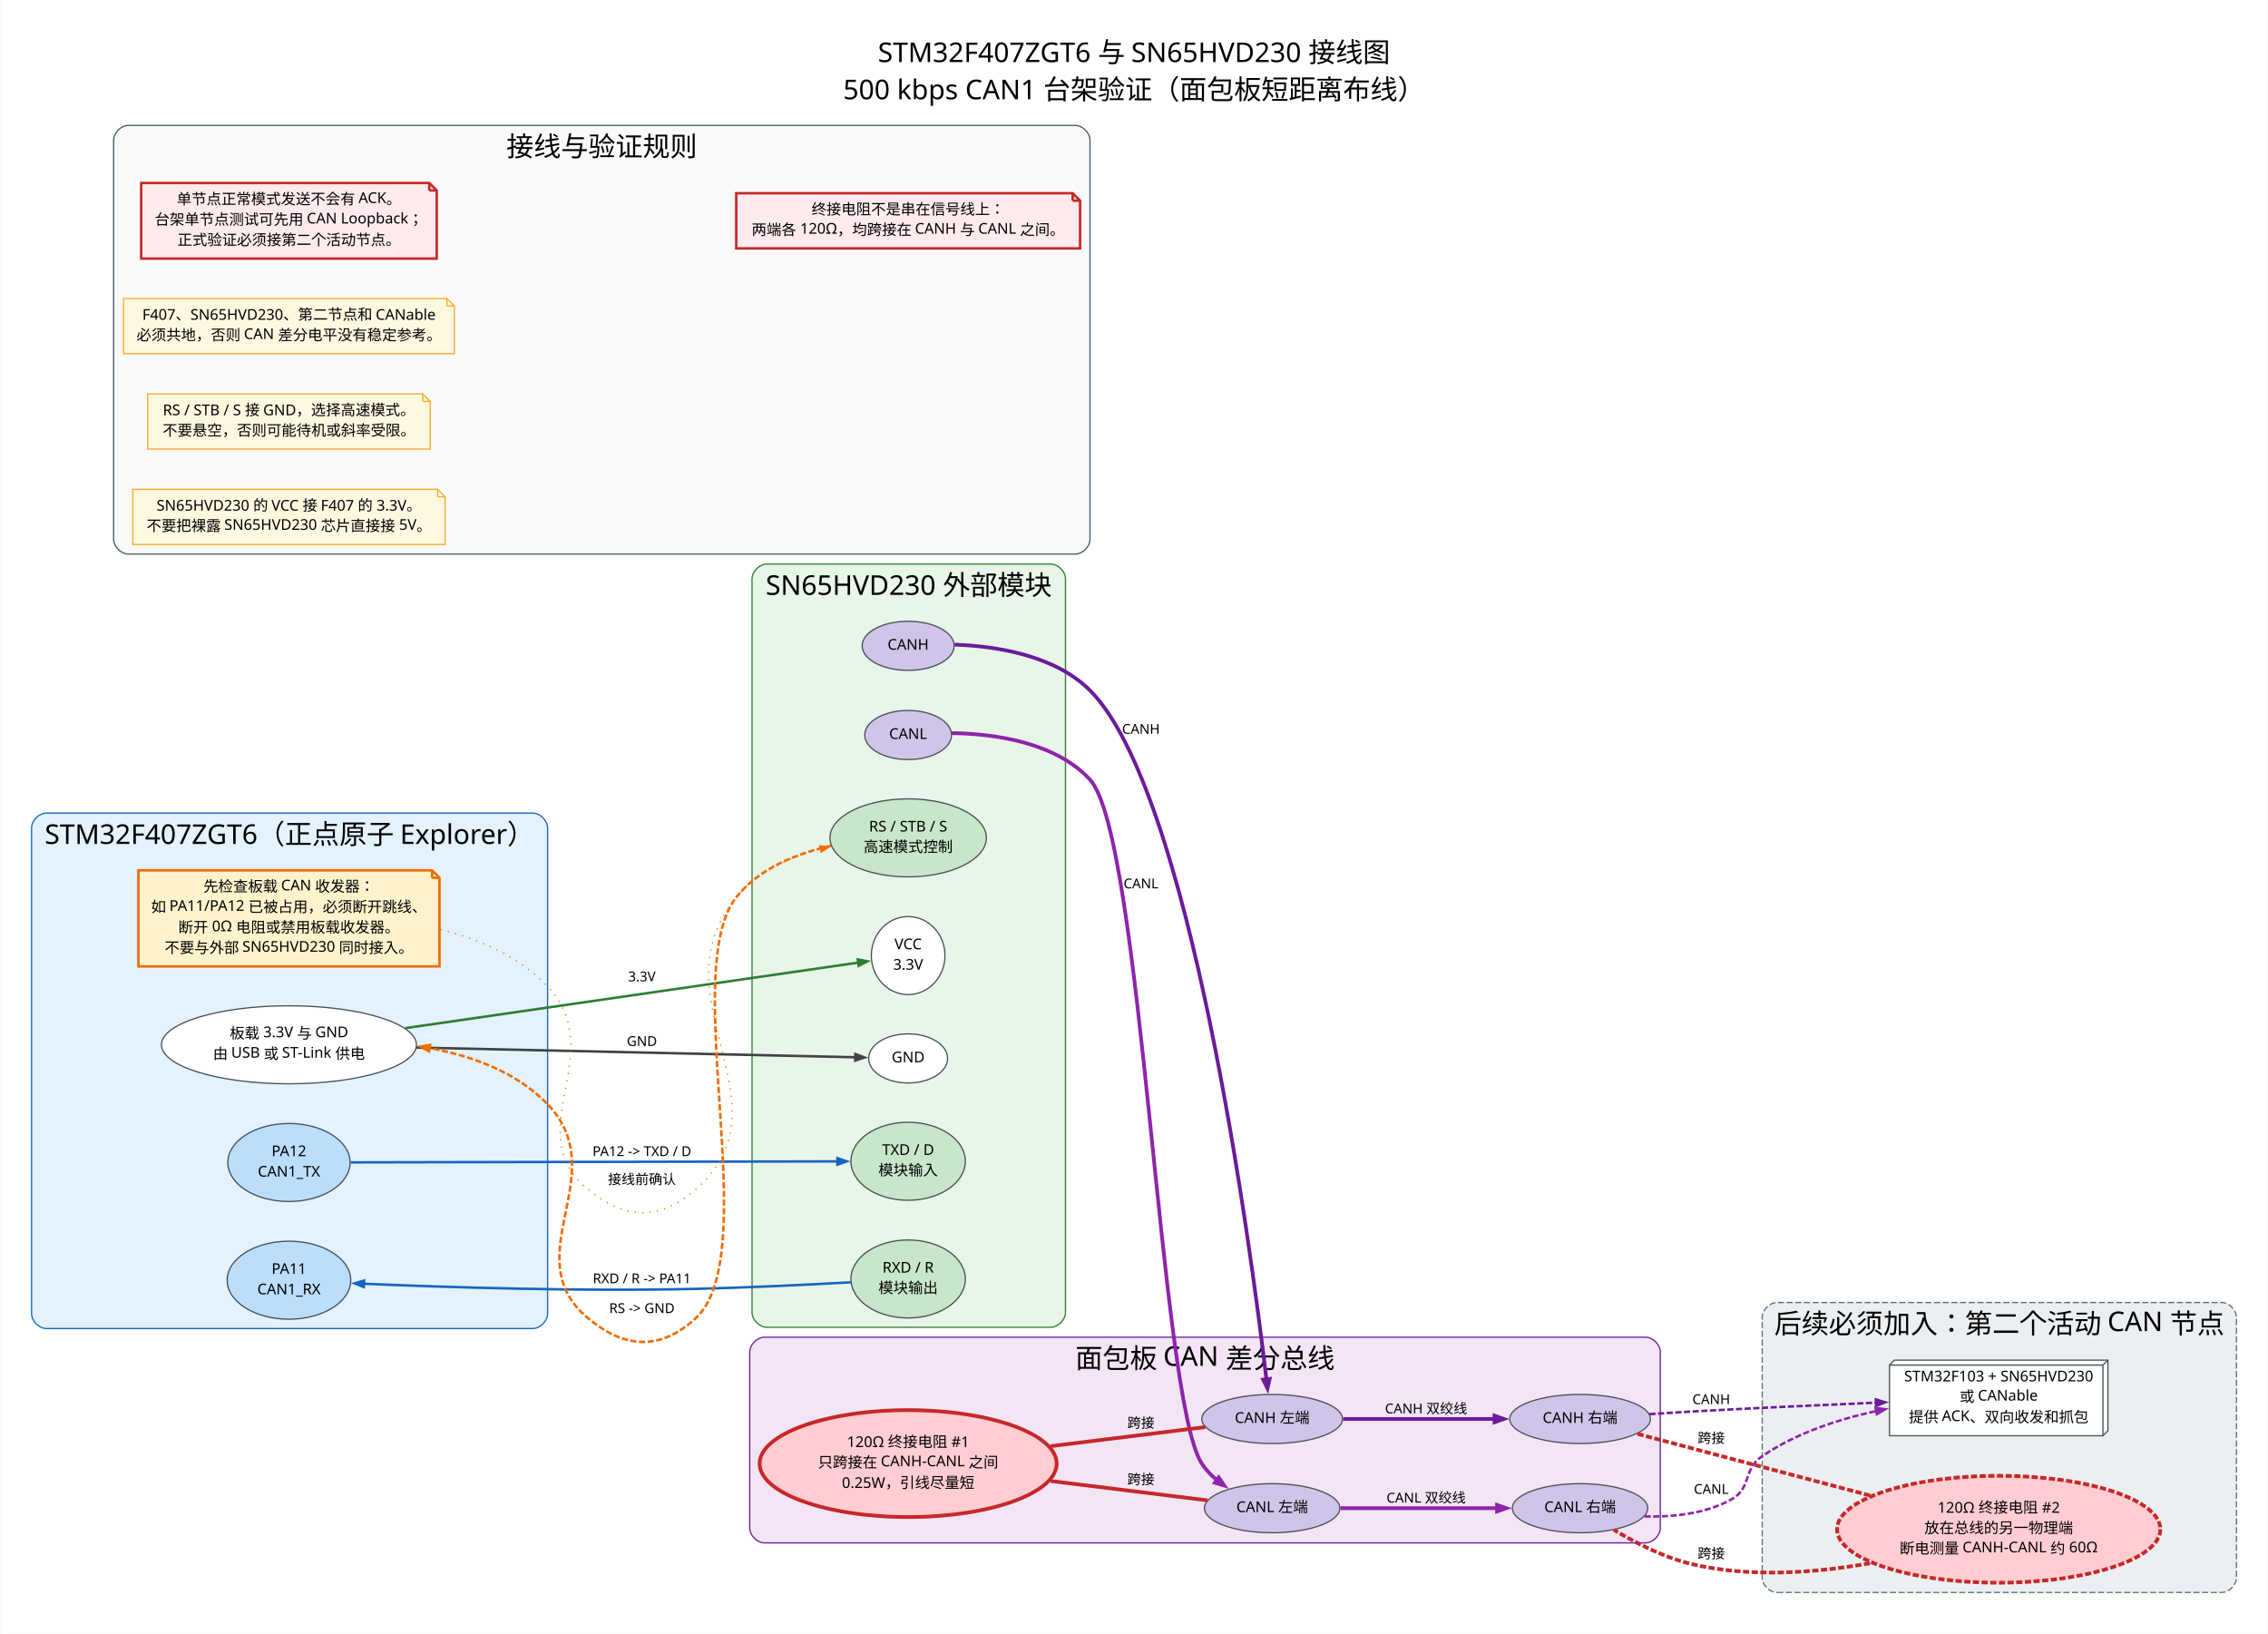
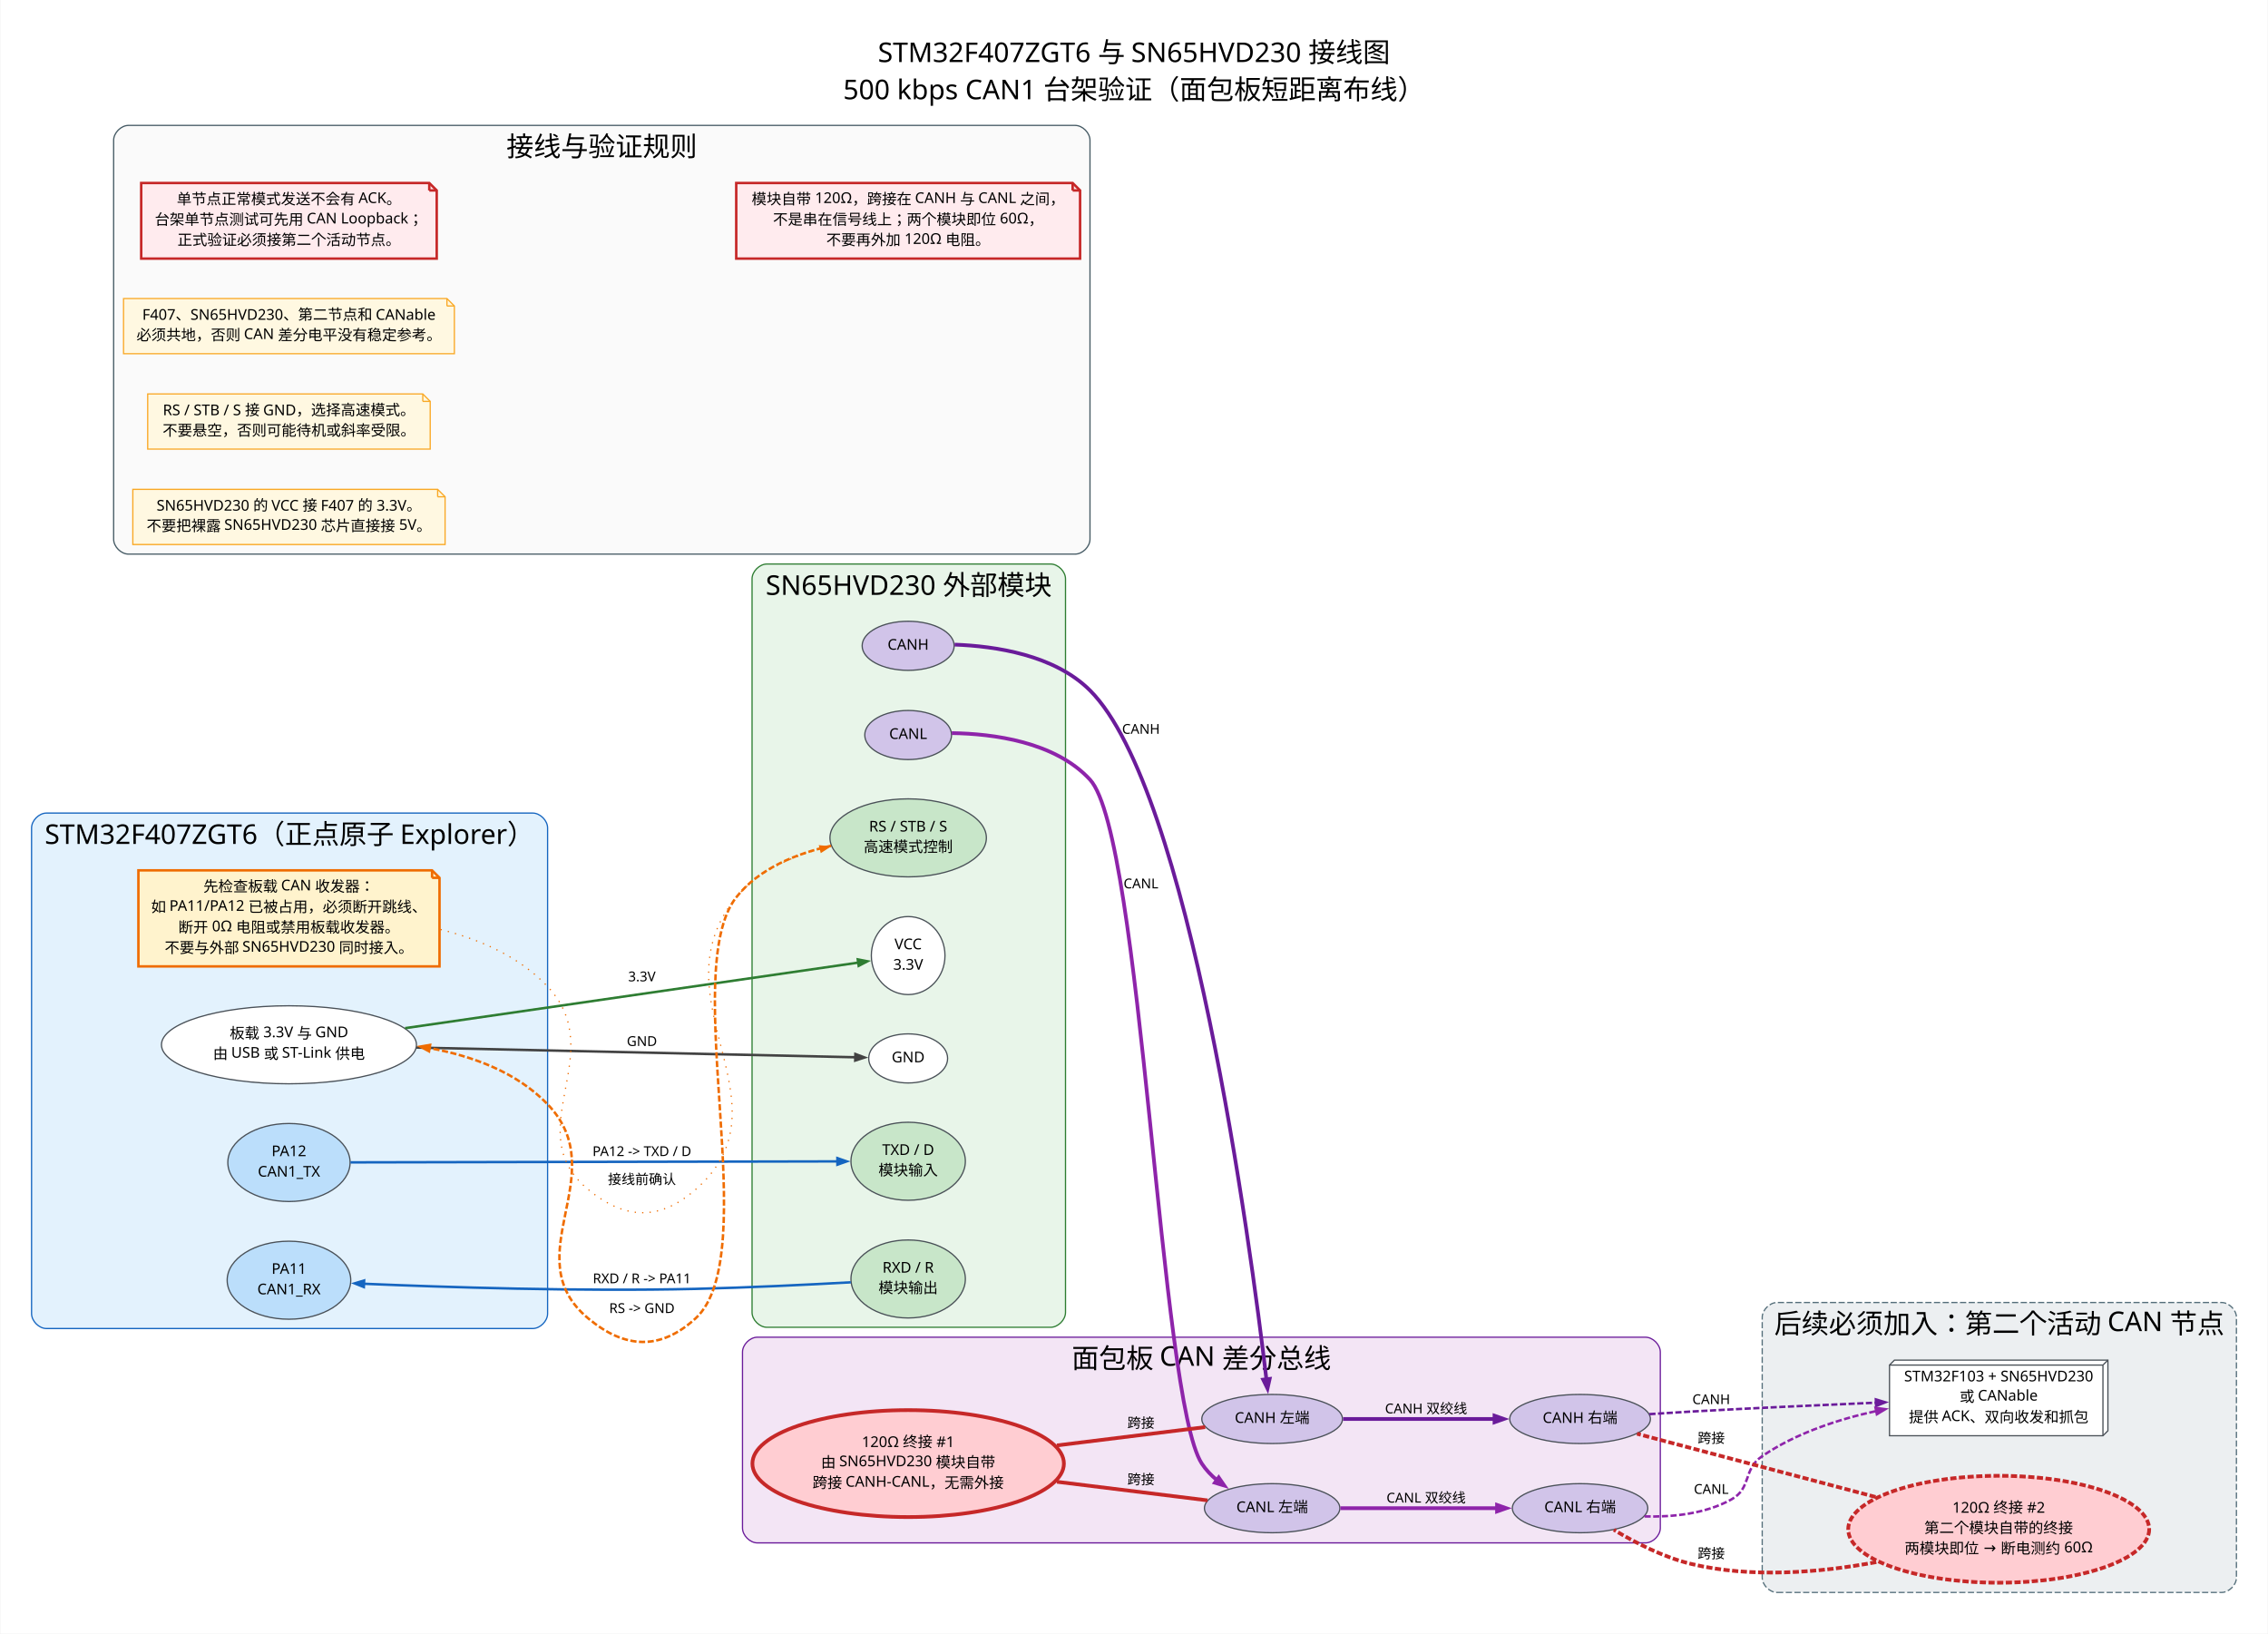
<svg xmlns="http://www.w3.org/2000/svg" width="1830pt" height="1318pt" viewBox="0.00 0.00 1830.00 1318.40">
  <g id="graph0" class="graph" transform="scale(1 1) rotate(0) translate(25.2 1293.2)">
    <polygon fill="#ffffff" stroke="none" points="-25.2,25.2 -25.2,-1293.2 1804.8,-1293.2 1804.8,25.2 -25.2,25.2" />
    <text text-anchor="middle" x="889.8" y="-1243.1" font-family="Microsoft YaHei" font-size="22.00">STM32F407ZGT6 与 SN65HVD230 接线图</text>
    <text text-anchor="middle" x="889.8" y="-1213.1" font-family="Microsoft YaHei" font-size="22.00">500 kbps CAN1 台架验证（面包板短距离布线）</text>
    <g id="clust1" class="cluster">
      <path fill="#e3f2fd" stroke="#1565c0" d="M12,-221C12,-221 404.5,-221 404.5,-221 410.5,-221 416.5,-227 416.5,-233 416.5,-233 416.5,-625 416.5,-625 416.5,-631 410.5,-637 404.5,-637 404.5,-637 12,-637 12,-637 6,-637 0,-631 0,-625 0,-625 0,-233 0,-233 0,-227 6,-221 12,-221" />
      <text text-anchor="middle" x="208.25" y="-612.1" font-family="Microsoft YaHei" font-size="22.00">STM32F407ZGT6（正点原子 Explorer）</text>
    </g>
    <g id="clust2" class="cluster">
-       <path fill="#e8f5e9" stroke="#2e7d32" d="M593.51,-222C593.51,-222 822.51,-222 822.51,-222 828.51,-222 834.51,-228 834.51,-234 834.51,-234 834.51,-826 834.51,-826 834.51,-832 828.51,-838 822.51,-838 822.51,-838 593.51,-838 593.51,-838 587.51,-838 581.51,-832 581.51,-826 581.51,-826 581.51,-234 581.51,-234 581.51,-228 587.51,-222 593.51,-222" />
-       <text text-anchor="middle" x="708.01" y="-813.1" font-family="Microsoft YaHei" font-size="22.00">SN65HVD230 外部模块</text>
+       <path fill="#e8f5e9" stroke="#2e7d32" d="M593.52,-222C593.52,-222 822.52,-222 822.52,-222 828.52,-222 834.52,-228 834.52,-234 834.52,-234 834.52,-826 834.52,-826 834.52,-832 828.52,-838 822.52,-838 822.52,-838 593.52,-838 593.52,-838 587.52,-838 581.52,-832 581.52,-826 581.52,-826 581.52,-234 581.52,-234 581.52,-228 587.52,-222 593.52,-222" />
+       <text text-anchor="middle" x="708.02" y="-813.1" font-family="Microsoft YaHei" font-size="22.00">SN65HVD230 外部模块</text>
    </g>
    <g id="clust3" class="cluster">
-       <path fill="#f3e5f5" stroke="#6a1b9a" d="M591.64,-48C591.64,-48 1302.6,-48 1302.6,-48 1308.6,-48 1314.6,-54 1314.6,-60 1314.6,-60 1314.6,-202 1314.6,-202 1314.6,-208 1308.6,-214 1302.6,-214 1302.6,-214 591.64,-214 591.64,-214 585.64,-214 579.64,-208 579.64,-202 579.64,-202 579.64,-60 579.64,-60 579.64,-54 585.64,-48 591.64,-48" />
-       <text text-anchor="middle" x="947.12" y="-189.1" font-family="Microsoft YaHei" font-size="22.00">面包板 CAN 差分总线</text>
+       <path fill="#f3e5f5" stroke="#6a1b9a" d="M585.81,-48C585.81,-48 1302.6,-48 1302.6,-48 1308.6,-48 1314.6,-54 1314.6,-60 1314.6,-60 1314.6,-202 1314.6,-202 1314.6,-208 1308.6,-214 1302.6,-214 1302.6,-214 585.81,-214 585.81,-214 579.81,-214 573.81,-208 573.81,-202 573.81,-202 573.81,-60 573.81,-60 573.81,-54 579.81,-48 585.81,-48" />
+       <text text-anchor="middle" x="944.2" y="-189.1" font-family="Microsoft YaHei" font-size="22.00">面包板 CAN 差分总线</text>
    </g>
    <g id="clust4" class="cluster">
      <path fill="#eceff1" stroke="#546e7a" stroke-dasharray="5,2" d="M1408.85,-8C1408.85,-8 1767.6,-8 1767.6,-8 1773.6,-8 1779.6,-14 1779.6,-20 1779.6,-20 1779.6,-230 1779.6,-230 1779.6,-236 1773.6,-242 1767.6,-242 1767.6,-242 1408.85,-242 1408.85,-242 1402.85,-242 1396.85,-236 1396.85,-230 1396.85,-230 1396.85,-20 1396.85,-20 1396.85,-14 1402.85,-8 1408.85,-8" />
      <text text-anchor="middle" x="1588.22" y="-217.1" font-family="Microsoft YaHei" font-size="22.00">后续必须加入：第二个活动 CAN 节点</text>
    </g>
    <g id="clust5" class="cluster">
-       <path fill="#fafafa" stroke="#455a64" d="M78.23,-846C78.23,-846 842.28,-846 842.28,-846 848.28,-846 854.28,-852 854.28,-858 854.28,-858 854.28,-1180 854.28,-1180 854.28,-1186 848.28,-1192 842.28,-1192 842.28,-1192 78.23,-1192 78.23,-1192 72.23,-1192 66.23,-1186 66.23,-1180 66.23,-1180 66.23,-858 66.23,-858 66.23,-852 72.23,-846 78.23,-846" />
+       <path fill="#fafafa" stroke="#455a64" d="M78.24,-846C78.24,-846 842.28,-846 842.28,-846 848.28,-846 854.28,-852 854.28,-858 854.28,-858 854.28,-1180 854.28,-1180 854.28,-1186 848.28,-1192 842.28,-1192 842.28,-1192 78.24,-1192 78.24,-1192 72.24,-1192 66.24,-1186 66.24,-1180 66.24,-1180 66.24,-858 66.24,-858 66.24,-852 72.24,-846 78.24,-846" />
      <text text-anchor="middle" x="460.26" y="-1167.1" font-family="Microsoft YaHei" font-size="22.00">接线与验证规则</text>
    </g>
    <g id="node1" class="node">
      <ellipse fill="#ffffff" stroke="#495057" cx="207.75" cy="-450" rx="102.91" ry="31.48" />
      <text text-anchor="middle" x="207.75" y="-455.1" font-family="Microsoft YaHei" font-size="12.00">板载 3.3V 与 GND</text>
      <text text-anchor="middle" x="207.75" y="-438.6" font-family="Microsoft YaHei" font-size="12.00">由 USB 或 ST-Link 供电</text>
    </g>
    <g id="node5" class="node">
-       <ellipse fill="#ffffff" stroke="#495057" cx="707.51" cy="-522" rx="29.72" ry="31.48" />
-       <text text-anchor="middle" x="707.51" y="-527.1" font-family="Microsoft YaHei" font-size="12.00">VCC</text>
-       <text text-anchor="middle" x="707.51" y="-510.6" font-family="Microsoft YaHei" font-size="12.00">3.3V</text>
+       <ellipse fill="#ffffff" stroke="#495057" cx="707.52" cy="-522" rx="29.72" ry="31.48" />
+       <text text-anchor="middle" x="707.52" y="-527.1" font-family="Microsoft YaHei" font-size="12.00">VCC</text>
+       <text text-anchor="middle" x="707.52" y="-510.6" font-family="Microsoft YaHei" font-size="12.00">3.3V</text>
    </g>
    <g id="edge5" class="edge">
      <path fill="none" stroke="#2e7d32" stroke-width="2" d="M301.5,-463.42C411.24,-479.29 588.91,-504.99 667.26,-516.32" />
      <polygon fill="#2e7d32" stroke="#2e7d32" stroke-width="2" points="666.85,-518.91 674.64,-517.39 667.6,-513.72 666.85,-518.91" />
      <text text-anchor="middle" x="492.62" y="-501.21" font-family="Microsoft YaHei" font-size="11.00">3.3V</text>
    </g>
    <g id="node6" class="node">
-       <ellipse fill="#ffffff" stroke="#495057" cx="707.51" cy="-439" rx="31.84" ry="19.81" />
-       <text text-anchor="middle" x="707.51" y="-435.85" font-family="Microsoft YaHei" font-size="12.00">GND</text>
+       <ellipse fill="#ffffff" stroke="#495057" cx="707.52" cy="-439" rx="31.84" ry="19.81" />
+       <text text-anchor="middle" x="707.52" y="-435.85" font-family="Microsoft YaHei" font-size="12.00">GND</text>
    </g>
    <g id="edge6" class="edge">
      <path fill="none" stroke="#424242" stroke-width="2" d="M310.68,-447.75C419.89,-445.33 587.9,-441.62 665.11,-439.92" />
      <polygon fill="#424242" stroke="#424242" stroke-width="2" points="664.92,-442.54 672.36,-439.75 664.8,-437.3 664.92,-442.54" />
      <text text-anchor="middle" x="492.62" y="-449.05" font-family="Microsoft YaHei" font-size="11.00">GND</text>
    </g>
    <g id="node2" class="node">
      <ellipse fill="#bbdefb" stroke="#495057" cx="207.75" cy="-355" rx="49.34" ry="31.48" />
      <text text-anchor="middle" x="207.75" y="-360.1" font-family="Microsoft YaHei" font-size="12.00">PA12</text>
      <text text-anchor="middle" x="207.75" y="-343.6" font-family="Microsoft YaHei" font-size="12.00">CAN1_TX</text>
    </g>
    <g id="node7" class="node">
-       <ellipse fill="#c8e6c9" stroke="#495057" cx="707.51" cy="-356" rx="46.16" ry="31.48" />
-       <text text-anchor="middle" x="707.51" y="-361.1" font-family="Microsoft YaHei" font-size="12.00">TXD / D</text>
-       <text text-anchor="middle" x="707.51" y="-344.6" font-family="Microsoft YaHei" font-size="12.00">模块输入</text>
+       <ellipse fill="#c8e6c9" stroke="#495057" cx="707.52" cy="-356" rx="46.16" ry="31.48" />
+       <text text-anchor="middle" x="707.52" y="-361.1" font-family="Microsoft YaHei" font-size="12.00">TXD / D</text>
+       <text text-anchor="middle" x="707.52" y="-344.6" font-family="Microsoft YaHei" font-size="12.00">模块输入</text>
    </g>
    <g id="edge7" class="edge">
      <path fill="none" stroke="#1565c0" stroke-width="2" d="M257.38,-355.1C350.26,-355.28 552.36,-355.69 650.63,-355.89" />
      <polygon fill="#1565c0" stroke="#1565c0" stroke-width="2" points="650.41,-358.51 657.92,-355.9 650.42,-353.26 650.41,-358.51" />
      <text text-anchor="middle" x="492.62" y="-360.2" font-family="Microsoft YaHei" font-size="11.00">PA12 -&gt; TXD / D</text>
    </g>
    <g id="node3" class="node">
      <ellipse fill="#bbdefb" stroke="#495057" cx="207.75" cy="-260" rx="49.87" ry="31.48" />
      <text text-anchor="middle" x="207.75" y="-265.1" font-family="Microsoft YaHei" font-size="12.00">PA11</text>
      <text text-anchor="middle" x="207.75" y="-248.6" font-family="Microsoft YaHei" font-size="12.00">CAN1_RX</text>
    </g>
    <g id="node4" class="node">
      <polygon fill="#fff3cd" stroke="#ef6c00" stroke-width="2" points="323.26,-590.76 86.23,-590.76 86.23,-513.24 329.26,-513.24 329.26,-584.76 323.26,-590.76" />
      <polyline fill="none" stroke="#ef6c00" stroke-width="2" points="323.26,-590.76 323.26,-584.76" />
      <polyline fill="none" stroke="#ef6c00" stroke-width="2" points="329.26,-584.76 323.26,-584.76" />
      <text text-anchor="middle" x="207.75" y="-573.6" font-family="Microsoft YaHei" font-size="12.00">先检查板载 CAN 收发器：</text>
      <text text-anchor="middle" x="207.75" y="-557.1" font-family="Microsoft YaHei" font-size="12.00">如 PA11/PA12 已被占用，必须断开跳线、</text>
      <text text-anchor="middle" x="207.75" y="-540.6" font-family="Microsoft YaHei" font-size="12.00">断开 0Ω 电阻或禁用板载收发器。</text>
      <text text-anchor="middle" x="207.75" y="-524.1" font-family="Microsoft YaHei" font-size="12.00">不要与外部 SN65HVD230 同时接入。</text>
    </g>
    <g id="node9" class="node">
-       <ellipse fill="#c8e6c9" stroke="#495057" cx="707.51" cy="-617" rx="63.13" ry="31.48" />
-       <text text-anchor="middle" x="707.51" y="-622.1" font-family="Microsoft YaHei" font-size="12.00">RS / STB / S</text>
-       <text text-anchor="middle" x="707.51" y="-605.6" font-family="Microsoft YaHei" font-size="12.00">高速模式控制</text>
+       <ellipse fill="#c8e6c9" stroke="#495057" cx="707.52" cy="-617" rx="63.13" ry="31.48" />
+       <text text-anchor="middle" x="707.52" y="-622.1" font-family="Microsoft YaHei" font-size="12.00">RS / STB / S</text>
+       <text text-anchor="middle" x="707.52" y="-605.6" font-family="Microsoft YaHei" font-size="12.00">高速模式控制</text>
    </g>
    <g id="edge16" class="edge">
      <path fill="none" stroke="#ef6c00" stroke-dasharray="1,5" d="M330.11,-543.05C362.05,-535.03 393.87,-521.04 416.5,-497 467.47,-442.87 391.97,-380.1 449.5,-333 479.16,-308.71 506.83,-307.84 535.75,-333 615.66,-402.51 501.56,-487.13 568.75,-569 585.64,-589.58 611.89,-601.35 636.96,-608.08" />
      <polygon fill="#ef6c00" stroke="#ef6c00" points="636.02,-610.55 643.93,-609.81 637.29,-605.46 636.02,-610.55" />
      <text text-anchor="middle" x="492.62" y="-337.55" font-family="Microsoft YaHei" font-size="11.00">接线前确认</text>
    </g>
    <g id="node8" class="node">
-       <ellipse fill="#c8e6c9" stroke="#495057" cx="707.51" cy="-261" rx="46.16" ry="31.48" />
-       <text text-anchor="middle" x="707.51" y="-266.1" font-family="Microsoft YaHei" font-size="12.00">RXD / R</text>
-       <text text-anchor="middle" x="707.51" y="-249.6" font-family="Microsoft YaHei" font-size="12.00">模块输出</text>
+       <ellipse fill="#c8e6c9" stroke="#495057" cx="707.52" cy="-261" rx="46.16" ry="31.48" />
+       <text text-anchor="middle" x="707.52" y="-266.1" font-family="Microsoft YaHei" font-size="12.00">RXD / R</text>
+       <text text-anchor="middle" x="707.52" y="-249.6" font-family="Microsoft YaHei" font-size="12.00">模块输出</text>
    </g>
    <g id="edge8" class="edge">
      <path fill="none" stroke="#1565c0" stroke-width="2" d="M661.23,-258.3C626.83,-256.39 578.33,-254 535.75,-253 442.12,-250.81 333.41,-254.35 267.91,-257.14" />
      <polygon fill="#1565c0" stroke="#1565c0" stroke-width="2" points="268.18,-254.5 260.8,-257.45 268.41,-259.75 268.18,-254.5" />
      <text text-anchor="middle" x="492.62" y="-257.55" font-family="Microsoft YaHei" font-size="11.00">RXD / R -&gt; PA11</text>
    </g>
    <g id="edge9" class="edge">
      <path fill="none" stroke="#ef6c00" stroke-width="2" stroke-dasharray="5,2" d="M645.32,-610.6C617.67,-604.43 587.14,-592.4 568.75,-569 521.84,-509.32 591.96,-280.02 535.75,-229 507.37,-203.24 479.04,-204.57 449.5,-229 389.19,-278.89 470.77,-345.59 416.5,-402 391.68,-427.8 355.97,-440.95 321.13,-447.34" />
      <polygon fill="#ef6c00" stroke="#ef6c00" stroke-width="2" points="320.81,-444.73 313.84,-448.54 321.67,-449.91 320.81,-444.73" />
      <text text-anchor="middle" x="492.62" y="-233.55" font-family="Microsoft YaHei" font-size="11.00">RS -&gt; GND</text>
    </g>
    <g id="node10" class="node">
-       <ellipse fill="#d1c4e9" stroke="#495057" cx="707.51" cy="-772" rx="37.14" ry="19.81" />
-       <text text-anchor="middle" x="707.51" y="-768.85" font-family="Microsoft YaHei" font-size="12.00">CANH</text>
+       <ellipse fill="#d1c4e9" stroke="#495057" cx="707.52" cy="-772" rx="37.14" ry="19.81" />
+       <text text-anchor="middle" x="707.52" y="-768.85" font-family="Microsoft YaHei" font-size="12.00">CANH</text>
    </g>
    <g id="node12" class="node">
      <ellipse fill="#d1c4e9" stroke="#495057" cx="1001.3" cy="-148" rx="56.77" ry="19.81" />
      <text text-anchor="middle" x="1001.3" y="-144.85" font-family="Microsoft YaHei" font-size="12.00">CANH 左端</text>
    </g>
    <g id="edge10" class="edge">
      <path fill="none" stroke="#6a1b9a" stroke-width="3" d="M745.01,-772.95C777.98,-771.77 825.6,-764.64 854.28,-736 934.82,-655.56 983.54,-290.86 996.68,-180.04" />
      <polygon fill="#6a1b9a" stroke="#6a1b9a" stroke-width="3" points="999.29,-180.36 997.55,-172.61 994.07,-179.76 999.29,-180.36" />
-       <text text-anchor="middle" x="895.4" y="-700.97" font-family="Microsoft YaHei" font-size="11.00">CANH</text>
+       <text text-anchor="middle" x="895.41" y="-700.97" font-family="Microsoft YaHei" font-size="11.00">CANH</text>
    </g>
    <g id="node11" class="node">
-       <ellipse fill="#d1c4e9" stroke="#495057" cx="707.51" cy="-700" rx="35.02" ry="19.81" />
-       <text text-anchor="middle" x="707.51" y="-696.85" font-family="Microsoft YaHei" font-size="12.00">CANL</text>
+       <ellipse fill="#d1c4e9" stroke="#495057" cx="707.52" cy="-700" rx="35.02" ry="19.81" />
+       <text text-anchor="middle" x="707.52" y="-696.85" font-family="Microsoft YaHei" font-size="12.00">CANL</text>
    </g>
    <g id="node13" class="node">
      <ellipse fill="#d1c4e9" stroke="#495057" cx="1001.3" cy="-76" rx="54.65" ry="19.81" />
      <text text-anchor="middle" x="1001.3" y="-72.85" font-family="Microsoft YaHei" font-size="12.00">CANL 左端</text>
    </g>
    <g id="edge11" class="edge">
      <path fill="none" stroke="#8e24aa" stroke-width="3" d="M742.7,-701.54C776.13,-701.05 825.99,-694.65 854.28,-664 896.43,-618.33 910.48,-163.99 944.53,-112 947.84,-106.95 952.13,-102.46 956.86,-98.51" />
      <polygon fill="#8e24aa" stroke="#8e24aa" stroke-width="3" points="958.18,-100.79 962.7,-94.25 955.09,-96.55 958.18,-100.79" />
-       <text text-anchor="middle" x="895.4" y="-576.26" font-family="Microsoft YaHei" font-size="11.00">CANL</text>
+       <text text-anchor="middle" x="895.41" y="-576.26" font-family="Microsoft YaHei" font-size="11.00">CANL</text>
    </g>
    <g id="node14" class="node">
      <ellipse fill="#d1c4e9" stroke="#495057" cx="1249.83" cy="-148" rx="56.77" ry="19.81" />
      <text text-anchor="middle" x="1249.83" y="-144.85" font-family="Microsoft YaHei" font-size="12.00">CANH 右端</text>
    </g>
    <g id="edge1" class="edge">
      <path fill="none" stroke="#6a1b9a" stroke-width="3" d="M1058.55,-148C1094.99,-148 1142.67,-148 1181.19,-148" />
      <polygon fill="#6a1b9a" stroke="#6a1b9a" stroke-width="3" points="1180.78,-150.63 1188.28,-148 1180.78,-145.38 1180.78,-150.63" />
      <text text-anchor="middle" x="1125.56" y="-152.55" font-family="Microsoft YaHei" font-size="11.00">CANH 双绞线</text>
    </g>
    <g id="node15" class="node">
      <ellipse fill="#d1c4e9" stroke="#495057" cx="1249.83" cy="-76" rx="54.65" ry="19.81" />
      <text text-anchor="middle" x="1249.83" y="-72.85" font-family="Microsoft YaHei" font-size="12.00">CANL 右端</text>
    </g>
    <g id="edge2" class="edge">
      <path fill="none" stroke="#8e24aa" stroke-width="3" d="M1056.4,-76C1093.65,-76 1143.36,-76 1182.93,-76" />
      <polygon fill="#8e24aa" stroke="#8e24aa" stroke-width="3" points="1182.81,-78.63 1190.31,-76 1182.81,-73.38 1182.81,-78.63" />
      <text text-anchor="middle" x="1125.56" y="-80.55" font-family="Microsoft YaHei" font-size="11.00">CANL 双绞线</text>
    </g>
    <g id="node17" class="node">
      <polygon fill="#ffffff" stroke="#495057" points="1675.86,-195.51 1503.58,-195.51 1499.58,-191.51 1499.58,-134.49 1671.86,-134.49 1675.86,-138.49 1675.86,-195.51" />
      <polyline fill="none" stroke="#495057" points="1671.86,-191.51 1499.58,-191.51" />
      <polyline fill="none" stroke="#495057" points="1671.86,-191.51 1671.86,-134.49" />
      <polyline fill="none" stroke="#495057" points="1671.86,-191.51 1675.86,-195.51" />
      <text text-anchor="middle" x="1587.72" y="-178.35" font-family="Microsoft YaHei" font-size="12.00">STM32F103 + SN65HVD230</text>
      <text text-anchor="middle" x="1587.72" y="-161.85" font-family="Microsoft YaHei" font-size="12.00">或 CANable</text>
      <text text-anchor="middle" x="1587.72" y="-145.35" font-family="Microsoft YaHei" font-size="12.00">提供 ACK、双向收发和抓包</text>
    </g>
    <g id="edge12" class="edge">
      <path fill="none" stroke="#6a1b9a" stroke-width="2" stroke-dasharray="5,2" d="M1305.75,-151.91C1316.94,-152.65 1328.65,-153.39 1339.6,-154 1388.72,-156.75 1443.38,-159.25 1488.77,-161.16" />
      <polygon fill="#6a1b9a" stroke="#6a1b9a" stroke-width="2" points="1488.58,-163.78 1496.18,-161.47 1488.8,-158.53 1488.58,-163.78" />
      <text text-anchor="middle" x="1355.72" y="-160" font-family="Microsoft YaHei" font-size="11.00">CANH</text>
    </g>
    <g id="edge13" class="edge">
      <path fill="none" stroke="#8e24aa" stroke-width="2" stroke-dasharray="5,2" d="M1301.84,-69.37C1324.54,-68.75 1350.84,-71.41 1371.85,-83 1388.58,-92.23 1381.03,-107.26 1396.85,-118 1423.97,-136.42 1457.64,-147.63 1489.07,-154.45" />
      <polygon fill="#8e24aa" stroke="#8e24aa" stroke-width="2" points="1488.34,-156.98 1496.21,-155.91 1489.39,-151.84 1488.34,-156.98" />
      <text text-anchor="middle" x="1355.72" y="-87.55" font-family="Microsoft YaHei" font-size="11.00">CANL</text>
    </g>
    <g id="node16" class="node">
-       <ellipse fill="#ffcdd2" stroke="#c62828" stroke-width="3" cx="707.51" cy="-112" rx="119.88" ry="43.15" />
-       <text text-anchor="middle" x="707.51" y="-125.35" font-family="Microsoft YaHei" font-size="12.00">120Ω 终接电阻 #1</text>
-       <text text-anchor="middle" x="707.51" y="-108.85" font-family="Microsoft YaHei" font-size="12.00">只跨接在 CANH-CANL 之间</text>
-       <text text-anchor="middle" x="707.51" y="-92.35" font-family="Microsoft YaHei" font-size="12.00">0.25W，引线尽量短</text>
+       <ellipse fill="#ffcdd2" stroke="#c62828" stroke-width="3" cx="707.52" cy="-112" rx="125.71" ry="43.15" />
+       <text text-anchor="middle" x="707.52" y="-125.35" font-family="Microsoft YaHei" font-size="12.00">120Ω 终接 #1</text>
+       <text text-anchor="middle" x="707.52" y="-108.85" font-family="Microsoft YaHei" font-size="12.00">由 SN65HVD230 模块自带</text>
+       <text text-anchor="middle" x="707.52" y="-92.35" font-family="Microsoft YaHei" font-size="12.00">跨接 CANH-CANL，无需外接</text>
    </g>
    <g id="edge3" class="edge">
-       <path fill="none" stroke="#c62828" stroke-width="3" d="M822.58,-126.07C865.57,-131.38 912.45,-137.16 947.26,-141.46" />
-       <text text-anchor="middle" x="895.4" y="-140.91" font-family="Microsoft YaHei" font-size="11.00">跨接</text>
+       <path fill="none" stroke="#c62828" stroke-width="3" d="M827.61,-126.69C869.22,-131.83 913.83,-137.33 947.28,-141.46" />
+       <text text-anchor="middle" x="895.41" y="-140.91" font-family="Microsoft YaHei" font-size="11.00">跨接</text>
    </g>
    <g id="edge4" class="edge">
-       <path fill="none" stroke="#c62828" stroke-width="3" d="M822.58,-97.93C866.37,-92.52 914.19,-86.62 949.18,-82.31" />
-       <text text-anchor="middle" x="895.4" y="-95.33" font-family="Microsoft YaHei" font-size="11.00">跨接</text>
+       <path fill="none" stroke="#c62828" stroke-width="3" d="M827.61,-97.31C870,-92.08 915.52,-86.46 949.17,-82.31" />
+       <text text-anchor="middle" x="895.41" y="-95.33" font-family="Microsoft YaHei" font-size="11.00">跨接</text>
    </g>
    <g id="node18" class="node">
-       <ellipse fill="#ffcdd2" stroke="#c62828" stroke-width="3" stroke-dasharray="5,2" cx="1587.72" cy="-59" rx="130.48" ry="43.15" />
-       <text text-anchor="middle" x="1587.72" y="-72.35" font-family="Microsoft YaHei" font-size="12.00">120Ω 终接电阻 #2</text>
-       <text text-anchor="middle" x="1587.72" y="-55.85" font-family="Microsoft YaHei" font-size="12.00">放在总线的另一物理端</text>
-       <text text-anchor="middle" x="1587.72" y="-39.35" font-family="Microsoft YaHei" font-size="12.00">断电测量 CANH-CANL 约 60Ω</text>
+       <ellipse fill="#ffcdd2" stroke="#c62828" stroke-width="3" stroke-dasharray="5,2" cx="1587.72" cy="-59" rx="121.47" ry="43.15" />
+       <text text-anchor="middle" x="1587.72" y="-72.35" font-family="Microsoft YaHei" font-size="12.00">120Ω 终接 #2</text>
+       <text text-anchor="middle" x="1587.72" y="-55.85" font-family="Microsoft YaHei" font-size="12.00">第二个模块自带的终接</text>
+       <text text-anchor="middle" x="1587.72" y="-39.35" font-family="Microsoft YaHei" font-size="12.00">两模块即位 → 断电测约 60Ω</text>
    </g>
    <g id="edge14" class="edge">
-       <path fill="none" stroke="#c62828" stroke-width="3" stroke-dasharray="5,2" d="M1483.76,-86.28C1420.87,-102.95 1343.6,-123.42 1295.78,-136.09" />
+       <path fill="none" stroke="#c62828" stroke-width="3" stroke-dasharray="5,2" d="M1488.32,-85.07C1424.64,-101.95 1344.76,-123.11 1295.78,-136.09" />
      <text text-anchor="middle" x="1355.72" y="-128.68" font-family="Microsoft YaHei" font-size="11.00">跨接</text>
    </g>
    <g id="edge15" class="edge">
-       <path fill="none" stroke="#c62828" stroke-width="3" stroke-dasharray="5,2" d="M1483.85,-31.56C1439.1,-23.66 1386.32,-19.83 1339.6,-31 1317.25,-36.34 1294.16,-48.28 1277.13,-58.52" />
+       <path fill="none" stroke="#c62828" stroke-width="3" stroke-dasharray="5,2" d="M1488.95,-32.48C1443.14,-23.98 1388.1,-19.41 1339.6,-31 1317.25,-36.34 1294.16,-48.28 1277.13,-58.52" />
      <text text-anchor="middle" x="1355.72" y="-35.55" font-family="Microsoft YaHei" font-size="11.00">跨接</text>
    </g>
    <g id="node19" class="node">
      <polygon fill="#fff8e1" stroke="#f9a825" points="327.76,-898.26 81.73,-898.26 81.73,-853.74 333.76,-853.74 333.76,-892.26 327.76,-898.26" />
      <polyline fill="none" stroke="#f9a825" points="327.76,-898.26 327.76,-892.26" />
      <polyline fill="none" stroke="#f9a825" points="333.76,-892.26 327.76,-892.26" />
      <text text-anchor="middle" x="207.75" y="-881.1" font-family="Microsoft YaHei" font-size="12.00">SN65HVD230 的 VCC 接 F407 的 3.3V。</text>
      <text text-anchor="middle" x="207.75" y="-864.6" font-family="Microsoft YaHei" font-size="12.00">不要把裸露 SN65HVD230 芯片直接接 5V。</text>
    </g>
    <g id="node20" class="node">
      <polygon fill="#fff8e1" stroke="#f9a825" points="315.76,-975.26 93.73,-975.26 93.73,-930.74 321.76,-930.74 321.76,-969.26 315.76,-975.26" />
      <polyline fill="none" stroke="#f9a825" points="315.76,-975.26 315.76,-969.26" />
      <polyline fill="none" stroke="#f9a825" points="321.76,-969.26 315.76,-969.26" />
      <text text-anchor="middle" x="207.75" y="-958.1" font-family="Microsoft YaHei" font-size="12.00">RS / STB / S 接 GND，选择高速模式。</text>
      <text text-anchor="middle" x="207.75" y="-941.6" font-family="Microsoft YaHei" font-size="12.00">不要悬空，否则可能待机或斜率受限。</text>
    </g>
    <g id="node21" class="node">
      <polygon fill="#fff8e1" stroke="#f9a825" points="335.26,-1052.26 74.24,-1052.26 74.24,-1007.74 341.26,-1007.74 341.26,-1046.26 335.26,-1052.26" />
      <polyline fill="none" stroke="#f9a825" points="335.26,-1052.26 335.26,-1046.26" />
      <polyline fill="none" stroke="#f9a825" points="341.26,-1046.26 335.26,-1046.26" />
      <text text-anchor="middle" x="207.75" y="-1035.1" font-family="Microsoft YaHei" font-size="12.00">F407、SN65HVD230、第二节点和 CANable</text>
      <text text-anchor="middle" x="207.75" y="-1018.6" font-family="Microsoft YaHei" font-size="12.00">必须共地，否则 CAN 差分电平没有稳定参考。</text>
    </g>
    <g id="node22" class="node">
      <polygon fill="#ffebee" stroke="#c62828" stroke-width="2" points="321.01,-1145.51 88.48,-1145.51 88.48,-1084.49 327.01,-1084.49 327.01,-1139.51 321.01,-1145.51" />
      <polyline fill="none" stroke="#c62828" stroke-width="2" points="321.01,-1145.51 321.01,-1139.51" />
      <polyline fill="none" stroke="#c62828" stroke-width="2" points="327.01,-1139.51 321.01,-1139.51" />
      <text text-anchor="middle" x="207.75" y="-1128.35" font-family="Microsoft YaHei" font-size="12.00">单节点正常模式发送不会有 ACK。</text>
      <text text-anchor="middle" x="207.75" y="-1111.85" font-family="Microsoft YaHei" font-size="12.00">台架单节点测试可先用 CAN Loopback；</text>
      <text text-anchor="middle" x="207.75" y="-1095.35" font-family="Microsoft YaHei" font-size="12.00">正式验证必须接第二个活动节点。</text>
    </g>
    <g id="node23" class="node">
-       <polygon fill="#ffebee" stroke="#c62828" stroke-width="2" points="840.28,-1137.26 568.75,-1137.26 568.75,-1092.74 846.28,-1092.74 846.28,-1131.26 840.28,-1137.26" />
-       <polyline fill="none" stroke="#c62828" stroke-width="2" points="840.28,-1137.26 840.28,-1131.26" />
-       <polyline fill="none" stroke="#c62828" stroke-width="2" points="846.28,-1131.26 840.28,-1131.26" />
-       <text text-anchor="middle" x="707.51" y="-1120.1" font-family="Microsoft YaHei" font-size="12.00">终接电阻不是串在信号线上：</text>
-       <text text-anchor="middle" x="707.51" y="-1103.6" font-family="Microsoft YaHei" font-size="12.00">两端各 120Ω，均跨接在 CANH 与 CANL 之间。</text>
+       <polygon fill="#ffebee" stroke="#c62828" stroke-width="2" points="840.28,-1145.51 568.75,-1145.51 568.75,-1084.49 846.28,-1084.49 846.28,-1139.51 840.28,-1145.51" />
+       <polyline fill="none" stroke="#c62828" stroke-width="2" points="840.28,-1145.51 840.28,-1139.51" />
+       <polyline fill="none" stroke="#c62828" stroke-width="2" points="846.28,-1139.51 840.28,-1139.51" />
+       <text text-anchor="middle" x="707.52" y="-1128.35" font-family="Microsoft YaHei" font-size="12.00">模块自带 120Ω，跨接在 CANH 与 CANL 之间，</text>
+       <text text-anchor="middle" x="707.52" y="-1111.85" font-family="Microsoft YaHei" font-size="12.00">不是串在信号线上；两个模块即位 60Ω，</text>
+       <text text-anchor="middle" x="707.52" y="-1095.35" font-family="Microsoft YaHei" font-size="12.00">不要再外加 120Ω 电阻。</text>
    </g>
  </g>
</svg>
